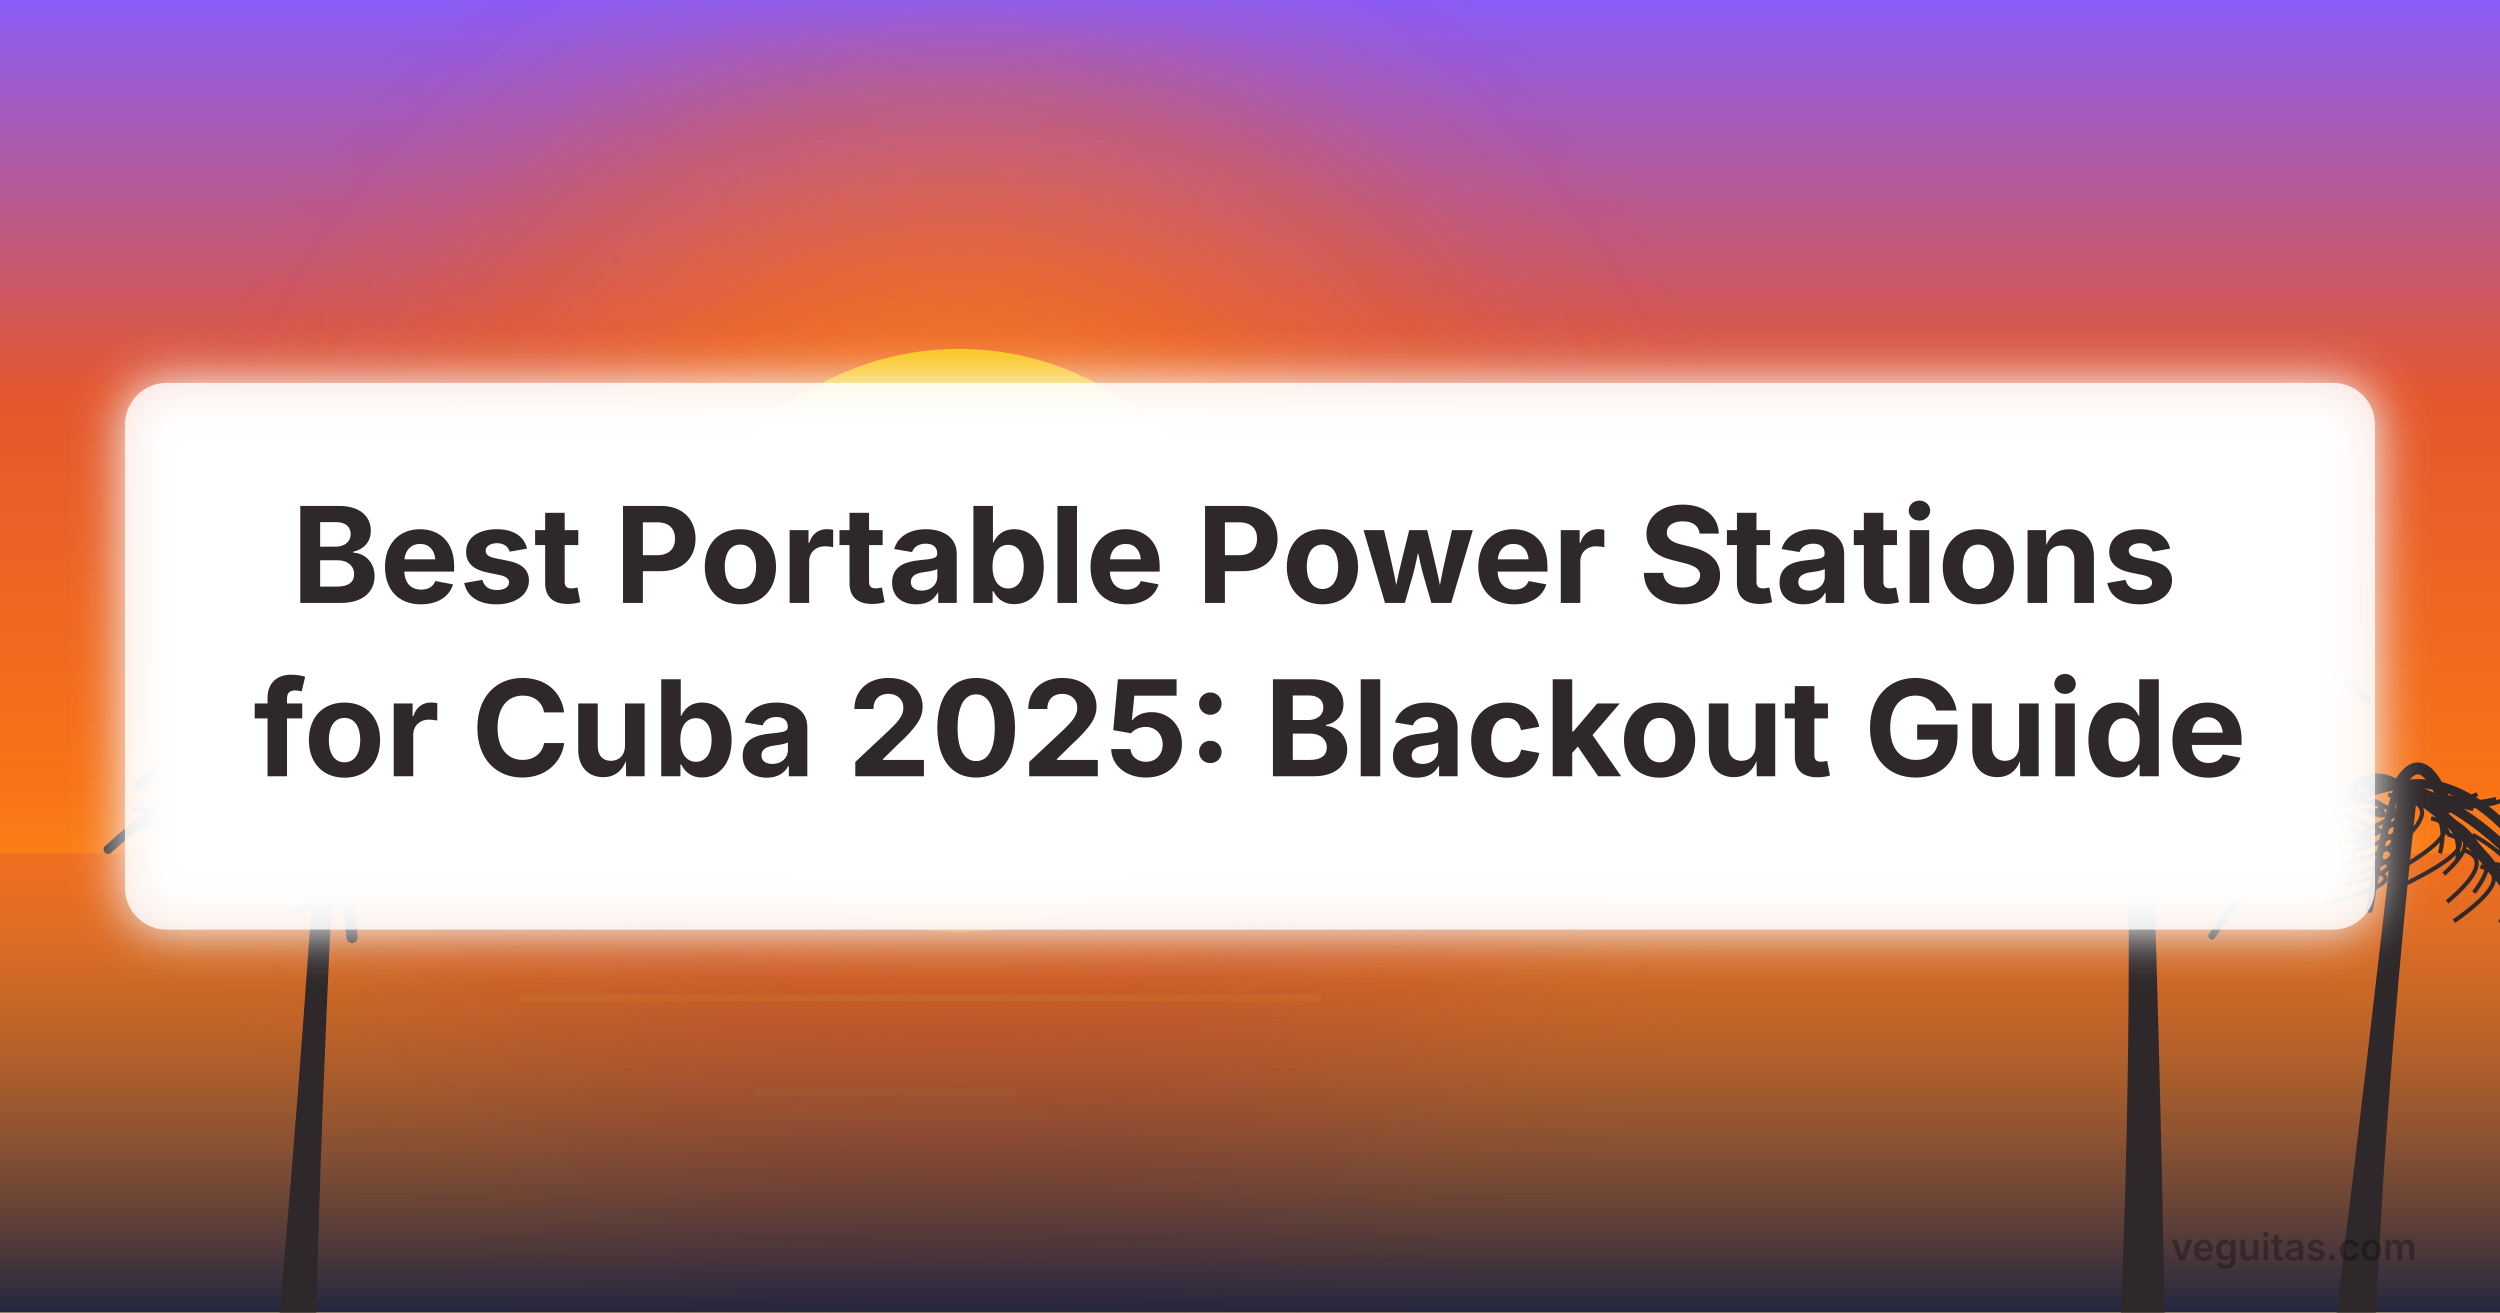
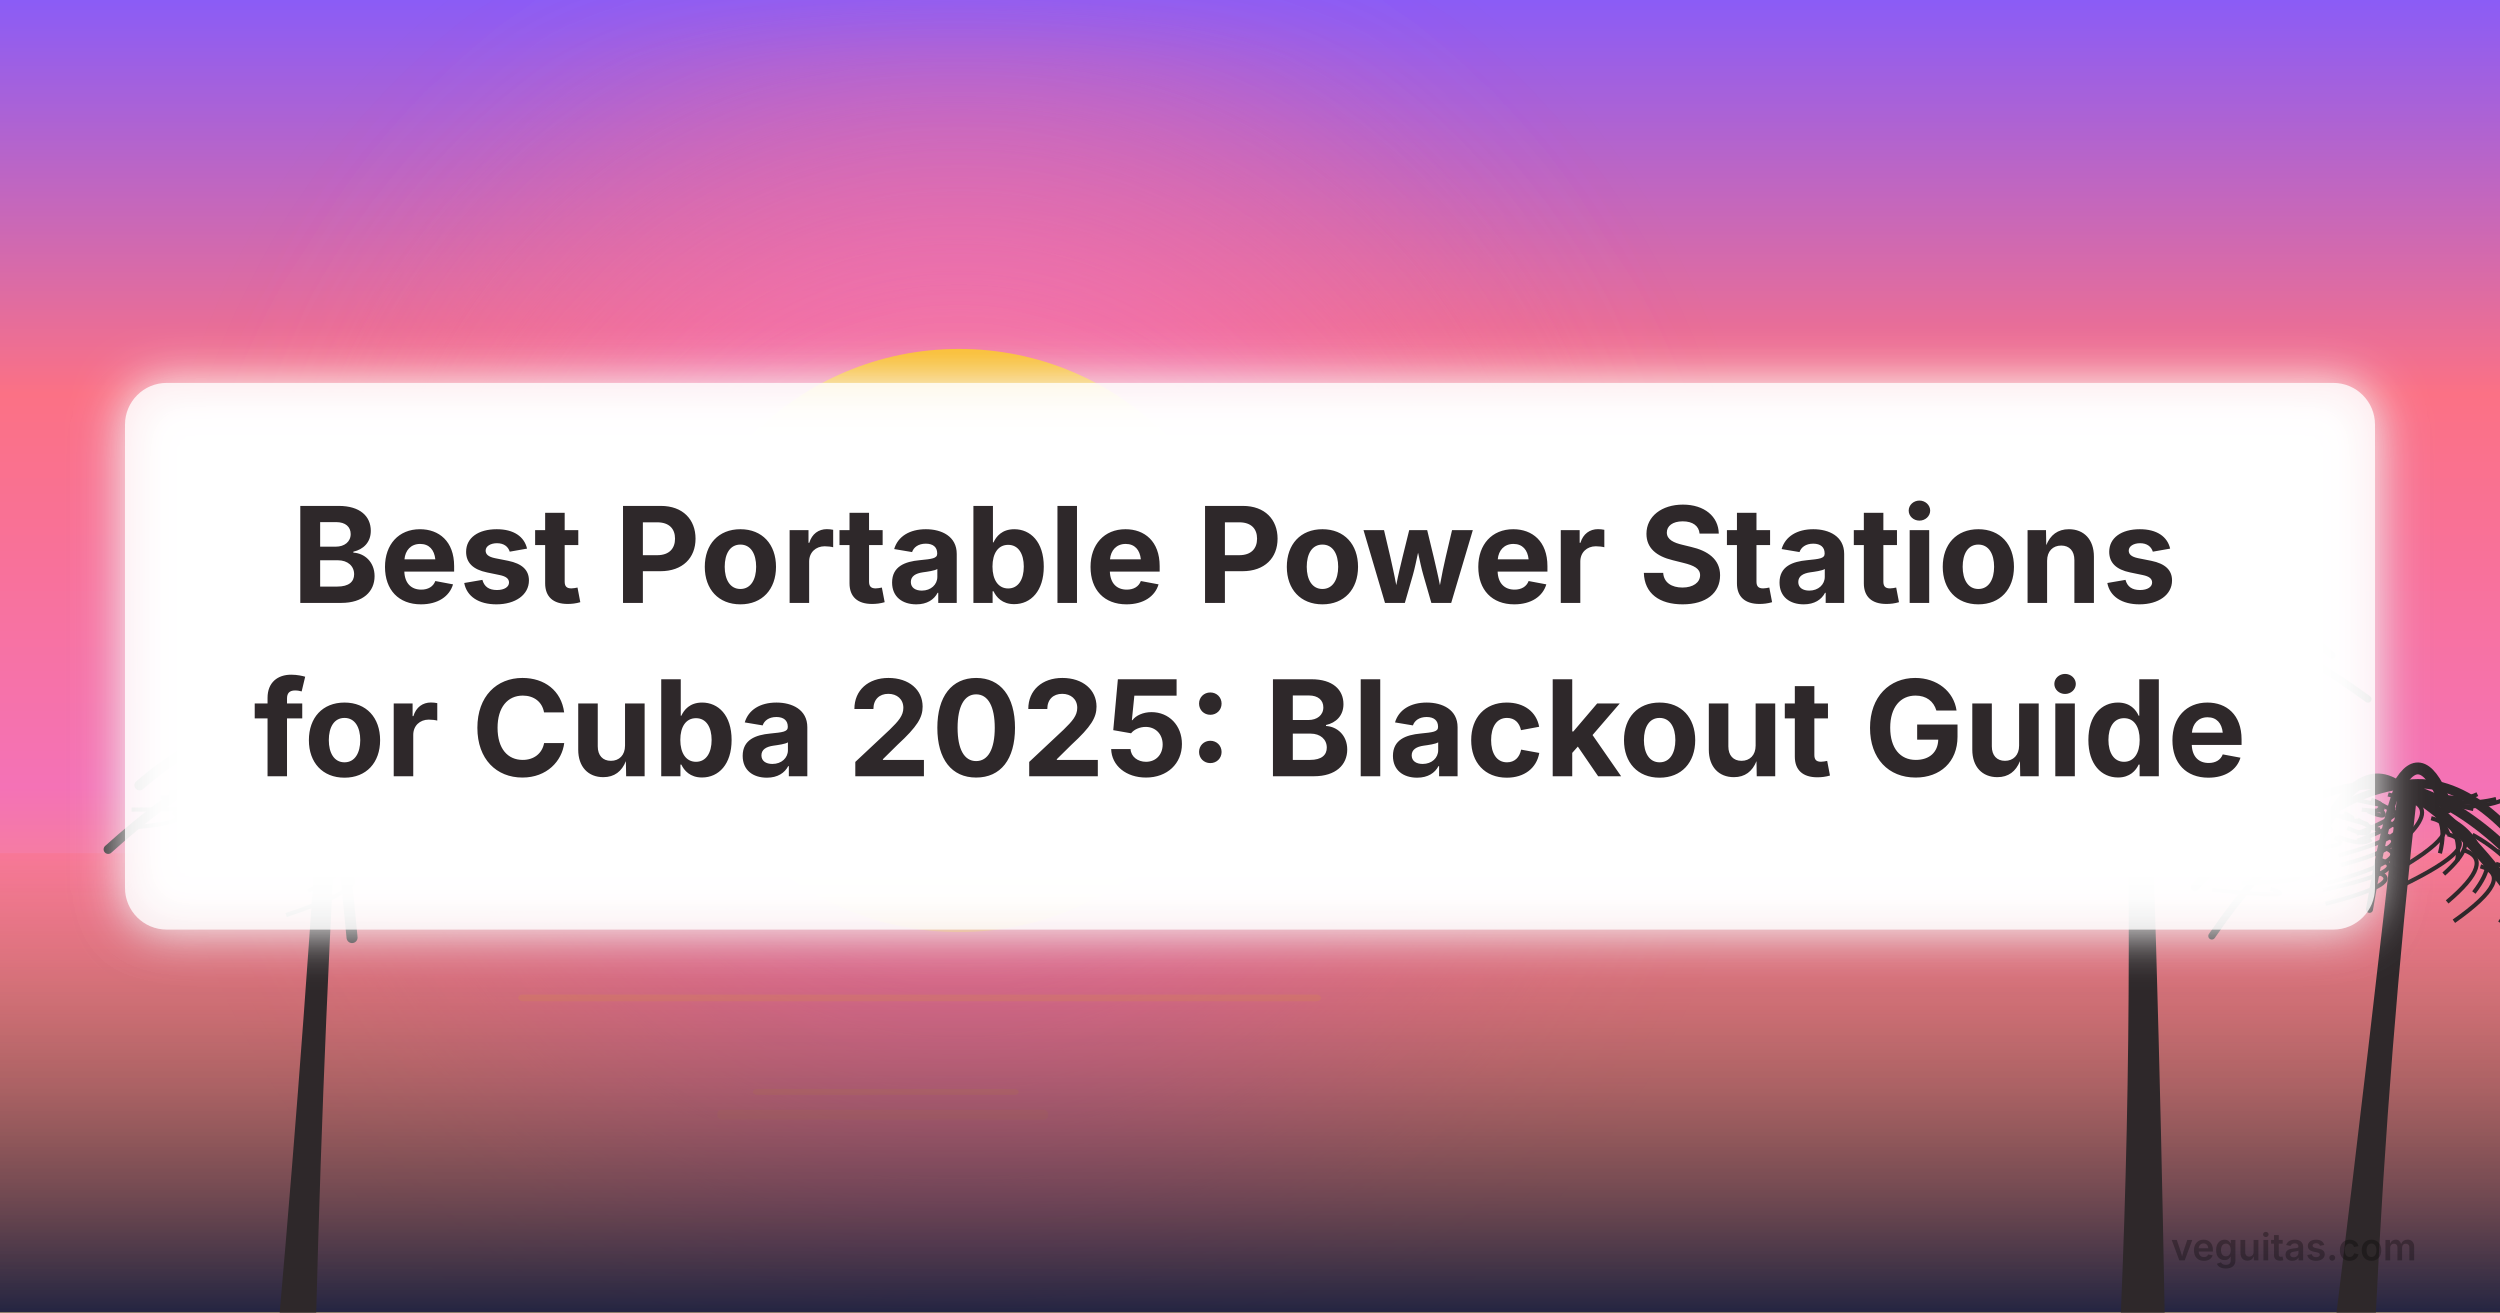
<svg xmlns="http://www.w3.org/2000/svg" width="100%" height="100%" viewBox="0 0 1200 630" preserveAspectRatio="xMidYMid meet">
  <defs>
    <linearGradient id="sky-32n" x1="0%" y1="0%" x2="0%" y2="100%">
      <stop offset="0%" stop-color="#8b5cf6" />
-       <stop offset="30%" stop-color="#e4572e" />
-       <stop offset="60%" stop-color="#f97316" />
-       <stop offset="100%" stop-color="#ffc914" />
+       <stop offset="30%" stop-color="#fb7185" />
+       <stop offset="60%" stop-color="#f472b6" />
+       <stop offset="100%" stop-color="#fbbf24" />
    </linearGradient>
    <radialGradient id="sun-glow-61j" cx="50%" cy="50%" r="50%">
-       <stop offset="0%" stop-color="#ffc914" stop-opacity="1" />
-       <stop offset="40%" stop-color="#f97316" stop-opacity="0.8" />
-       <stop offset="100%" stop-color="#e4572e" stop-opacity="0" />
+       <stop offset="0%" stop-color="#fbbf24" stop-opacity="1" />
+       <stop offset="40%" stop-color="#f472b6" stop-opacity="0.8" />
+       <stop offset="100%" stop-color="#fb7185" stop-opacity="0" />
    </radialGradient>
    <filter id="filter-bw18nbfxjp-sun-glow" x="-100%" y="-100%" width="300%" height="300%">
      <feGaussianBlur in="SourceGraphic" stdDeviation="30" />
    </filter>
    <linearGradient id="water-4yf" x1="0%" y1="0%" x2="0%" y2="100%">
-       <stop offset="0%" stop-color="#e4572e" stop-opacity="0.4" />
+       <stop offset="0%" stop-color="#fb7185" stop-opacity="0.4" />
      <stop offset="100%" stop-color="#0c1445" stop-opacity="0.9" />
    </linearGradient>
    <filter id="filter-bw18nbfxjp-blur" x="-20%" y="-20%" width="140%" height="140%">
      <feGaussianBlur in="SourceGraphic" stdDeviation="12" />
    </filter>
    <filter id="filter-bw18nbfxjp-shadow" x="-50%" y="-50%" width="200%" height="200%">
      <feDropShadow dx="0" dy="4" stdDeviation="6" flood-color="rgba(0,0,0,0.2)" />
    </filter>
  </defs>
  <g>
    <rect width="1200" height="630" fill="url(#sky-32n)" />
    <circle cx="460.327" cy="307.441" r="349.887" fill="url(#sun-glow-61j)" filter="url(#filter-bw18nbfxjp-sun-glow)" />
-     <circle cx="460.327" cy="307.441" r="139.955" fill="#ffc914" opacity="0.95" />
-     <rect x="248.825" y="477.396" width="385.203" height="3.197" rx="2" fill="#ffc914" opacity="0.30" />
-     <rect x="361.432" y="522.729" width="127.558" height="2.82" rx="2" fill="#ffc914" opacity="0.25" />
-     <rect x="344.321" y="532.672" width="158.764" height="4.721" rx="2" fill="#ffc914" opacity="0.20" />
-     <rect x="301.523" y="604.877" width="282.07" height="3.736" rx="2" fill="#ffc914" opacity="0.15" />
-     <rect x="249.607" y="583.801" width="326.42" height="3.322" rx="2" fill="#ffc914" opacity="0.10" />
-     <rect x="399.577" y="682.046" width="187.976" height="2.442" rx="2" fill="#ffc914" opacity="0.05" />
+     <circle cx="460.327" cy="307.441" r="139.955" fill="#fbbf24" opacity="0.95" />
+     <rect x="248.825" y="477.396" width="385.203" height="3.197" rx="2" fill="#fbbf24" opacity="0.30" />
+     <rect x="361.432" y="522.729" width="127.558" height="2.82" rx="2" fill="#fbbf24" opacity="0.25" />
+     <rect x="344.321" y="532.672" width="158.764" height="4.721" rx="2" fill="#fbbf24" opacity="0.20" />
+     <rect x="301.523" y="604.877" width="282.07" height="3.736" rx="2" fill="#fbbf24" opacity="0.15" />
+     <rect x="249.607" y="583.801" width="326.42" height="3.322" rx="2" fill="#fbbf24" opacity="0.10" />
+     <rect x="399.577" y="682.046" width="187.976" height="2.442" rx="2" fill="#fbbf24" opacity="0.05" />
    <rect x="0" y="409.5" width="1200" height="220.5" fill="url(#water-4yf)" />
    <path d="M 134.251 630                Q 146.643 489.041                  155.095 348.082                L 163.865 348.082                Q 155.412 489.041                  151.789 630                Z" fill="#2e282a" />
    <path d="M 155.095 348.082                  Q 202.099 349.263 249.103 414.046" stroke="#2e282a" stroke-width="5.27" fill="none" stroke-linecap="round" />
    <path d="M 170.137 358.636 Q 183.032 363.636 186.775 378.489" stroke="#2e282a" stroke-width="2" fill="none" />
    <path d="M 185.178 369.191 Q 202.691 374.191 207.703 392.602" stroke="#2e282a" stroke-width="2" fill="none" />
    <path d="M 200.219 379.745 Q 213.14 384.745 215.908 400.011" stroke="#2e282a" stroke-width="2" fill="none" />
    <path d="M 215.261 390.299 Q 230.678 395.299 226.72 414.613" stroke="#2e282a" stroke-width="2" fill="none" />
    <path d="M 155.095 348.082                  Q 162.041 375.732 168.986 450.028" stroke="#2e282a" stroke-width="5.299" fill="none" stroke-linecap="round" />
    <path d="M 156.485 358.277 Q 171.585 363.277 127.792 372.99" stroke="#2e282a" stroke-width="2" fill="none" />
    <path d="M 157.874 368.471 Q 174.756 373.471 139.8 392.731" stroke="#2e282a" stroke-width="2" fill="none" />
    <path d="M 159.263 378.666 Q 174.356 383.666 131.323 394.382" stroke="#2e282a" stroke-width="2" fill="none" />
    <path d="M 160.652 388.86 Q 180.4 393.86 124.64 406.971" stroke="#2e282a" stroke-width="2" fill="none" />
    <path d="M 162.041 399.055 Q 170.139 404.055 148.369 413.396" stroke="#2e282a" stroke-width="2" fill="none" />
    <path d="M 163.43 409.25 Q 174.924 414.25 147.847 427.7" stroke="#2e282a" stroke-width="2" fill="none" />
    <path d="M 164.819 419.444 Q 181.668 424.444 137.35 439.203" stroke="#2e282a" stroke-width="2" fill="none" />
    <path d="M 155.095 348.082                  Q 103.514 361.012 51.933 407.689" stroke="#2e282a" stroke-width="4.397" fill="none" stroke-linecap="round" />
    <path d="M 144.779 354.043 Q 162.897 359.043 110.208 358.616" stroke="#2e282a" stroke-width="2" fill="none" />
    <path d="M 134.463 360.004 Q 146.268 365.004 111.436 367.395" stroke="#2e282a" stroke-width="2" fill="none" />
    <path d="M 124.147 365.964 Q 136.975 370.964 100.735 370.717" stroke="#2e282a" stroke-width="2" fill="none" />
    <path d="M 113.831 371.925 Q 130.253 376.925 81.124 380.421" stroke="#2e282a" stroke-width="2" fill="none" />
    <path d="M 103.514 377.886 Q 117.662 382.886 77.168 382.725" stroke="#2e282a" stroke-width="2" fill="none" />
    <path d="M 93.198 383.846 Q 109.108 388.846 63.167 388.586" stroke="#2e282a" stroke-width="2" fill="none" />
    <path d="M 82.882 389.807 Q 92.608 394.807 64.204 397.089" stroke="#2e282a" stroke-width="2" fill="none" />
    <path d="M 155.095 348.082                  Q 111.042 338.97 66.988 376.914" stroke="#2e282a" stroke-width="4.941" fill="none" stroke-linecap="round" />
    <path d="M 143.348 351.927 Q 152.08 356.927 139.922 353.364" stroke="#2e282a" stroke-width="2" fill="none" />
    <path d="M 131.6 355.771 Q 146.269 360.771 121.291 352.037" stroke="#2e282a" stroke-width="2" fill="none" />
    <path d="M 119.852 359.615 Q 127.991 364.615 113.49 362.124" stroke="#2e282a" stroke-width="2" fill="none" />
    <path d="M 108.105 363.459 Q 118.353 368.459 102.451 363.608" stroke="#2e282a" stroke-width="2" fill="none" />
    <path d="M 96.357 367.304 Q 109.502 372.304 88.174 364.812" stroke="#2e282a" stroke-width="2" fill="none" />
    <path d="M 155.095 348.082                  Q 144.956 332.266 134.817 371.024" stroke="#2e282a" stroke-width="5.703" fill="none" stroke-linecap="round" />
    <path d="M 152.392 351.141 Q 170.107 356.141 176.058 347.957" stroke="#2e282a" stroke-width="2" fill="none" />
    <path d="M 149.688 354.2 Q 168.773 359.2 178.53 351.699" stroke="#2e282a" stroke-width="2" fill="none" />
    <path d="M 146.984 357.259 Q 159.715 362.259 169.719 361.527" stroke="#2e282a" stroke-width="2" fill="none" />
    <path d="M 144.28 360.318 Q 155.906 365.318 165.361 365.413" stroke="#2e282a" stroke-width="2" fill="none" />
    <path d="M 141.576 363.376 Q 154.859 368.376 163.436 365.829" stroke="#2e282a" stroke-width="2" fill="none" />
    <path d="M 155.095 348.082                  Q 183.127 328.821 211.159 362.895" stroke="#2e282a" stroke-width="3.479" fill="none" stroke-linecap="round" />
    <path d="M 162.571 350.057 Q 182.331 355.057 201.776 362.547" stroke="#2e282a" stroke-width="2" fill="none" />
    <path d="M 170.046 352.032 Q 183.242 357.032 195.842 364.82" stroke="#2e282a" stroke-width="2" fill="none" />
    <path d="M 177.521 354.007 Q 194.252 359.007 208.813 358.08" stroke="#2e282a" stroke-width="2" fill="none" />
    <path d="M 184.996 355.983 Q 194.91 360.983 203.467 369.587" stroke="#2e282a" stroke-width="2" fill="none" />
    <path d="M 192.471 357.958 Q 206.222 362.958 217.985 362.826" stroke="#2e282a" stroke-width="2" fill="none" />
    <path d="M 1018.008 630                Q 1025.46 455.076                  1018.325 280.152                L 1028.835 280.152                Q 1035.97 455.076                  1039.028 630                Z" fill="#2e282a" />
    <path d="M 1018.325 280.152                  Q 1077.474 292.486 1136.623 335.578" stroke="#2e282a" stroke-width="3.419" fill="none" stroke-linecap="round" />
    <path d="M 1031.845 286.486 Q 1047.477 291.486 1026.15 311.857" stroke="#2e282a" stroke-width="2" fill="none" />
    <path d="M 1045.365 292.821 Q 1054.37 297.821 1047.068 311.785" stroke="#2e282a" stroke-width="2" fill="none" />
    <path d="M 1058.885 299.155 Q 1077.078 304.155 1055.685 327.278" stroke="#2e282a" stroke-width="2" fill="none" />
    <path d="M 1072.404 305.489 Q 1084.556 310.489 1073.827 327.62" stroke="#2e282a" stroke-width="2" fill="none" />
    <path d="M 1085.924 311.824 Q 1103.553 316.824 1092.492 339.144" stroke="#2e282a" stroke-width="2" fill="none" />
    <path d="M 1099.444 318.158 Q 1108.613 323.158 1100.328 337.317" stroke="#2e282a" stroke-width="2" fill="none" />
    <path d="M 1018.325 280.152                  Q 1061.077 300.067 1103.828 344.968" stroke="#2e282a" stroke-width="4.555" fill="none" stroke-linecap="round" />
    <path d="M 1029.726 288.794 Q 1042.134 293.794 1021.099 310.429" stroke="#2e282a" stroke-width="2" fill="none" />
    <path d="M 1041.126 297.436 Q 1060.662 302.436 1021.669 324.378" stroke="#2e282a" stroke-width="2" fill="none" />
    <path d="M 1052.526 306.078 Q 1069.75 311.078 1048.742 333.198" stroke="#2e282a" stroke-width="2" fill="none" />
    <path d="M 1063.927 314.72 Q 1071.925 319.72 1058.231 332.195" stroke="#2e282a" stroke-width="2" fill="none" />
    <path d="M 1075.327 323.363 Q 1089.409 328.363 1062.985 346.021" stroke="#2e282a" stroke-width="2" fill="none" />
    <path d="M 1018.325 280.152                  Q 996.351 302.789 974.376 354.63" stroke="#2e282a" stroke-width="3.282" fill="none" stroke-linecap="round" />
    <path d="M 1012.465 290.082 Q 1021.939 295.082 993.976 298.014" stroke="#2e282a" stroke-width="2" fill="none" />
    <path d="M 1006.605 300.013 Q 1016.038 305.013 987.798 309.273" stroke="#2e282a" stroke-width="2" fill="none" />
    <path d="M 1000.745 309.943 Q 1015.871 314.943 972.52 325.385" stroke="#2e282a" stroke-width="2" fill="none" />
    <path d="M 994.886 319.873 Q 1006.238 324.873 975.354 335.662" stroke="#2e282a" stroke-width="2" fill="none" />
    <path d="M 989.026 329.804 Q 1000.405 334.804 966.607 337.844" stroke="#2e282a" stroke-width="2" fill="none" />
    <path d="M 1018.325 280.152                  Q 977.7 289.571 937.075 329.678" stroke="#2e282a" stroke-width="5.953" fill="none" stroke-linecap="round" />
    <path d="M 1010.2 285.105 Q 1025.819 290.105 979.646 291.858" stroke="#2e282a" stroke-width="2" fill="none" />
    <path d="M 1002.075 290.057 Q 1014.702 295.057 981.481 292.749" stroke="#2e282a" stroke-width="2" fill="none" />
    <path d="M 993.95 295.01 Q 1006.515 300.01 969.731 301.658" stroke="#2e282a" stroke-width="2" fill="none" />
    <path d="M 985.825 299.962 Q 998.51 304.962 970.249 299.95" stroke="#2e282a" stroke-width="2" fill="none" />
    <path d="M 977.7 304.915 Q 994.071 309.915 945.235 312.791" stroke="#2e282a" stroke-width="2" fill="none" />
    <path d="M 969.575 309.867 Q 983.469 314.867 943.618 314.909" stroke="#2e282a" stroke-width="2" fill="none" />
    <path d="M 961.45 314.82 Q 969.179 319.82 947.952 321.053" stroke="#2e282a" stroke-width="2" fill="none" />
    <path d="M 1018.325 280.152                  Q 959.603 268.8 900.88 301.393" stroke="#2e282a" stroke-width="5.721" fill="none" stroke-linecap="round" />
    <path d="M 1002.666 282.984 Q 1018.608 287.984 994.27 277.604" stroke="#2e282a" stroke-width="2" fill="none" />
    <path d="M 987.007 285.816 Q 1001.274 290.816 984.038 281.627" stroke="#2e282a" stroke-width="2" fill="none" />
    <path d="M 971.347 288.648 Q 987.5 293.648 975.104 282.605" stroke="#2e282a" stroke-width="2" fill="none" />
    <path d="M 955.688 291.481 Q 967.004 296.481 957.369 290.196" stroke="#2e282a" stroke-width="2" fill="none" />
    <path d="M 940.029 294.313 Q 948.08 299.313 935.371 296.606" stroke="#2e282a" stroke-width="2" fill="none" />
    <path d="M 1018.325 280.152                  Q 992.795 267.309 967.264 300.941" stroke="#2e282a" stroke-width="5.188" fill="none" stroke-linecap="round" />
    <path d="M 1010.155 283.478 Q 1026.197 288.478 1018.046 277.929" stroke="#2e282a" stroke-width="2" fill="none" />
    <path d="M 1001.986 286.805 Q 1020.433 291.805 1004.868 278.414" stroke="#2e282a" stroke-width="2" fill="none" />
    <path d="M 993.816 290.131 Q 1002.057 295.131 1002.747 293.205" stroke="#2e282a" stroke-width="2" fill="none" />
    <path d="M 985.646 293.457 Q 1001.038 298.457 985.412 288.066" stroke="#2e282a" stroke-width="2" fill="none" />
    <path d="M 1018.325 280.152                  Q 1023.24 262.946 1028.155 299.803" stroke="#2e282a" stroke-width="4.028" fill="none" stroke-linecap="round" />
    <path d="M 1019.308 282.117 Q 1038.52 287.117 1054.115 283.978" stroke="#2e282a" stroke-width="2" fill="none" />
    <path d="M 1020.291 284.082 Q 1029.128 289.082 1037.618 292.337" stroke="#2e282a" stroke-width="2" fill="none" />
    <path d="M 1021.274 286.047 Q 1033.569 291.047 1044.31 291.746" stroke="#2e282a" stroke-width="2" fill="none" />
    <path d="M 1022.257 288.012 Q 1035.61 293.012 1042.849 289.509" stroke="#2e282a" stroke-width="2" fill="none" />
    <path d="M 1023.24 289.977 Q 1038.477 294.977 1045.792 289.73" stroke="#2e282a" stroke-width="2" fill="none" />
    <path d="M 1024.223 291.942 Q 1033.244 296.942 1042.161 300.97" stroke="#2e282a" stroke-width="2" fill="none" />
    <path d="M 1025.206 293.907 Q 1038.129 298.907 1050.104 300.437" stroke="#2e282a" stroke-width="2" fill="none" />
    <path d="M 1018.325 280.152                  Q 1068.884 271.171 1119.442 314.577" stroke="#2e282a" stroke-width="3.411" fill="none" stroke-linecap="round" />
    <path d="M 1029.882 284.086 Q 1043.06 289.086 1053.133 300.293" stroke="#2e282a" stroke-width="2" fill="none" />
    <path d="M 1041.438 288.02 Q 1054.446 293.02 1062.464 305.682" stroke="#2e282a" stroke-width="2" fill="none" />
    <path d="M 1052.994 291.955 Q 1070.519 296.955 1085.776 308.155" stroke="#2e282a" stroke-width="2" fill="none" />
    <path d="M 1064.55 295.889 Q 1077.055 300.889 1087.12 311.276" stroke="#2e282a" stroke-width="2" fill="none" />
    <path d="M 1076.107 299.823 Q 1092.6 304.823 1100.93 320.685" stroke="#2e282a" stroke-width="2" fill="none" />
    <path d="M 1087.663 303.757 Q 1100.639 308.757 1111.093 319.337" stroke="#2e282a" stroke-width="2" fill="none" />
    <path d="M 1121.548 630                Q 1137.048 503.656                  1151.189 377.313                L 1160.629 377.313                Q 1146.488 503.656                  1140.427 630                Z" fill="#2e282a" />
    <path d="M 1151.189 377.313                  Q 1192.18 386.192 1233.171 442.627" stroke="#2e282a" stroke-width="4.796" fill="none" stroke-linecap="round" />
    <path d="M 1160.558 384.777 Q 1176.28 389.777 1171.167 409.577" stroke="#2e282a" stroke-width="2" fill="none" />
    <path d="M 1169.928 392.242 Q 1181.96 397.242 1179.433 413.296" stroke="#2e282a" stroke-width="2" fill="none" />
    <path d="M 1179.297 399.706 Q 1189.64 404.706 1173.011 419.56" stroke="#2e282a" stroke-width="2" fill="none" />
    <path d="M 1188.666 407.171 Q 1199.928 412.171 1187.453 428.417" stroke="#2e282a" stroke-width="2" fill="none" />
    <path d="M 1198.036 414.635 Q 1216.296 419.635 1199.941 442.871" stroke="#2e282a" stroke-width="2" fill="none" />
    <path d="M 1207.405 422.1 Q 1226.326 427.1 1208.736 451.009" stroke="#2e282a" stroke-width="2" fill="none" />
    <path d="M 1151.189 377.313                  Q 1180.769 392.069 1210.349 435.093" stroke="#2e282a" stroke-width="5.323" fill="none" stroke-linecap="round" />
    <path d="M 1159.077 385.017 Q 1168.443 390.017 1152.884 403.856" stroke="#2e282a" stroke-width="2" fill="none" />
    <path d="M 1166.965 392.721 Q 1186.647 397.721 1147.044 419.696" stroke="#2e282a" stroke-width="2" fill="none" />
    <path d="M 1174.853 400.425 Q 1193.645 405.425 1152.233 425.433" stroke="#2e282a" stroke-width="2" fill="none" />
    <path d="M 1182.741 408.129 Q 1198.085 413.129 1174.631 432.927" stroke="#2e282a" stroke-width="2" fill="none" />
    <path d="M 1190.629 415.833 Q 1208.195 420.833 1177.866 442.199" stroke="#2e282a" stroke-width="2" fill="none" />
    <path d="M 1151.189 377.313                  Q 1144.273 394.999 1137.357 436.506" stroke="#2e282a" stroke-width="3.366" fill="none" stroke-linecap="round" />
    <path d="M 1149.806 383.232 Q 1161.478 388.232 1131.075 400.199" stroke="#2e282a" stroke-width="2" fill="none" />
    <path d="M 1148.423 389.152 Q 1158.021 394.152 1131.431 403.617" stroke="#2e282a" stroke-width="2" fill="none" />
    <path d="M 1147.04 395.071 Q 1160.625 400.071 1122.346 410.739" stroke="#2e282a" stroke-width="2" fill="none" />
    <path d="M 1145.656 400.99 Q 1157.521 405.99 1123.543 415.294" stroke="#2e282a" stroke-width="2" fill="none" />
    <path d="M 1144.273 406.91 Q 1159.621 411.91 1116.992 423.945" stroke="#2e282a" stroke-width="2" fill="none" />
    <path d="M 1142.89 412.829 Q 1157.605 417.829 1114.825 427.258" stroke="#2e282a" stroke-width="2" fill="none" />
    <path d="M 1141.507 418.748 Q 1155.145 423.748 1116.224 433.865" stroke="#2e282a" stroke-width="2" fill="none" />
    <path d="M 1151.189 377.313                  Q 1106.434 384.092 1061.68 449.262" stroke="#2e282a" stroke-width="3.427" fill="none" stroke-linecap="round" />
    <path d="M 1140.959 385.536 Q 1148.78 390.536 1133.637 388.624" stroke="#2e282a" stroke-width="2" fill="none" />
    <path d="M 1130.73 393.758 Q 1146.413 398.758 1116.083 389.89" stroke="#2e282a" stroke-width="2" fill="none" />
    <path d="M 1120.5 401.981 Q 1131.066 406.981 1101.944 406.926" stroke="#2e282a" stroke-width="2" fill="none" />
    <path d="M 1110.27 410.204 Q 1125.816 415.204 1088.496 409.107" stroke="#2e282a" stroke-width="2" fill="none" />
    <path d="M 1100.041 418.426 Q 1112.943 423.426 1075.939 423.819" stroke="#2e282a" stroke-width="2" fill="none" />
    <path d="M 1089.811 426.649 Q 1106.732 431.649 1061.806 427.15" stroke="#2e282a" stroke-width="2" fill="none" />
    <path d="M 1151.189 377.313                  Q 1102.352 371.583 1053.516 425.926" stroke="#2e282a" stroke-width="3.924" fill="none" stroke-linecap="round" />
    <path d="M 1138.166 383.795 Q 1151.075 388.795 1125.3 382.603" stroke="#2e282a" stroke-width="2" fill="none" />
    <path d="M 1125.143 390.276 Q 1135.647 395.276 1118.144 390.372" stroke="#2e282a" stroke-width="2" fill="none" />
    <path d="M 1112.12 396.758 Q 1126.43 401.758 1110.691 392.466" stroke="#2e282a" stroke-width="2" fill="none" />
    <path d="M 1099.097 403.24 Q 1115.412 408.24 1100.872 396.948" stroke="#2e282a" stroke-width="2" fill="none" />
    <path d="M 1086.073 409.721 Q 1097.57 414.721 1072.849 410.317" stroke="#2e282a" stroke-width="2" fill="none" />
    <path d="M 1151.189 377.313                  Q 1129.767 361.924 1108.346 412.497" stroke="#2e282a" stroke-width="4.873" fill="none" stroke-linecap="round" />
    <path d="M 1146.293 381.334 Q 1163.96 386.334 1162.781 375.708" stroke="#2e282a" stroke-width="2" fill="none" />
    <path d="M 1141.396 385.355 Q 1150.186 390.355 1148.666 387.353" stroke="#2e282a" stroke-width="2" fill="none" />
    <path d="M 1136.5 389.376 Q 1148.716 394.376 1141.505 387.419" stroke="#2e282a" stroke-width="2" fill="none" />
    <path d="M 1131.604 393.397 Q 1139.21 398.397 1142.505 398.092" stroke="#2e282a" stroke-width="2" fill="none" />
    <path d="M 1126.707 397.418 Q 1137.643 402.418 1137.178 397.817" stroke="#2e282a" stroke-width="2" fill="none" />
    <path d="M 1121.811 401.439 Q 1133.682 406.439 1138.208 402.854" stroke="#2e282a" stroke-width="2" fill="none" />
    <path d="M 1151.189 377.313                  Q 1162.854 356.211 1174.519 387.666" stroke="#2e282a" stroke-width="5.706" fill="none" stroke-linecap="round" />
    <path d="M 1153.522 378.348 Q 1170.982 383.348 1187.025 383.425" stroke="#2e282a" stroke-width="2" fill="none" />
    <path d="M 1155.855 379.383 Q 1166.422 384.383 1174.91 384.812" stroke="#2e282a" stroke-width="2" fill="none" />
    <path d="M 1158.188 380.419 Q 1172.847 385.419 1187.203 388.313" stroke="#2e282a" stroke-width="2" fill="none" />
    <path d="M 1160.521 381.454 Q 1178.121 386.454 1189.14 381.207" stroke="#2e282a" stroke-width="2" fill="none" />
    <path d="M 1162.854 382.489 Q 1182.639 387.489 1198.133 383.528" stroke="#2e282a" stroke-width="2" fill="none" />
    <path d="M 1165.187 383.525 Q 1174.572 388.525 1179.501 387.453" stroke="#2e282a" stroke-width="2" fill="none" />
    <path d="M 1167.52 384.56 Q 1187.055 389.56 1200.76 384.295" stroke="#2e282a" stroke-width="2" fill="none" />
    <path d="M 1151.189 377.313                  Q 1188.242 368.698 1225.295 426.015" stroke="#2e282a" stroke-width="4.463" fill="none" stroke-linecap="round" />
    <path d="M 1163.046 385.105 Q 1171.303 390.105 1175.353 400.611" stroke="#2e282a" stroke-width="2" fill="none" />
    <path d="M 1174.903 392.897 Q 1186.719 397.897 1191.617 411.251" stroke="#2e282a" stroke-width="2" fill="none" />
    <path d="M 1186.76 400.69 Q 1196.092 405.69 1204.371 413.78" stroke="#2e282a" stroke-width="2" fill="none" />
    <path d="M 1198.617 408.482 Q 1211.721 413.482 1223.978 421.789" stroke="#2e282a" stroke-width="2" fill="none" />
  </g>
  <g filter="url(#filter-bw18nbfxjp-shadow)">
    <g filter="url(#filter-bw18nbfxjp-blur)">
      <rect x="60" y="183.8" width="1080" height="262.4" rx="20" ry="20" fill="#ffffff" />
    </g>
    <rect x="60" y="183.8" width="1080" height="262.4" rx="20" ry="20" fill="rgba(255, 255, 255, 0.8)" />
  </g>
  <text font-family="system-ui, -apple-system, BlinkMacSystemFont, 'Segoe UI', sans-serif" font-size="64" font-weight="700" fill="#2e282a">
    <tspan x="600" y="289.4" text-anchor="middle">Best Portable Power Stations</tspan>
    <tspan x="600" y="372.6" text-anchor="middle">for Cuba 2025: Blackout Guide</tspan>
  </text>
  <text x="1160" y="605" font-family="system-ui, -apple-system, sans-serif" font-size="18" font-weight="600" fill="rgba(0,0,0,0.3)" text-anchor="end">
    veguitas.com
  </text>
</svg>
